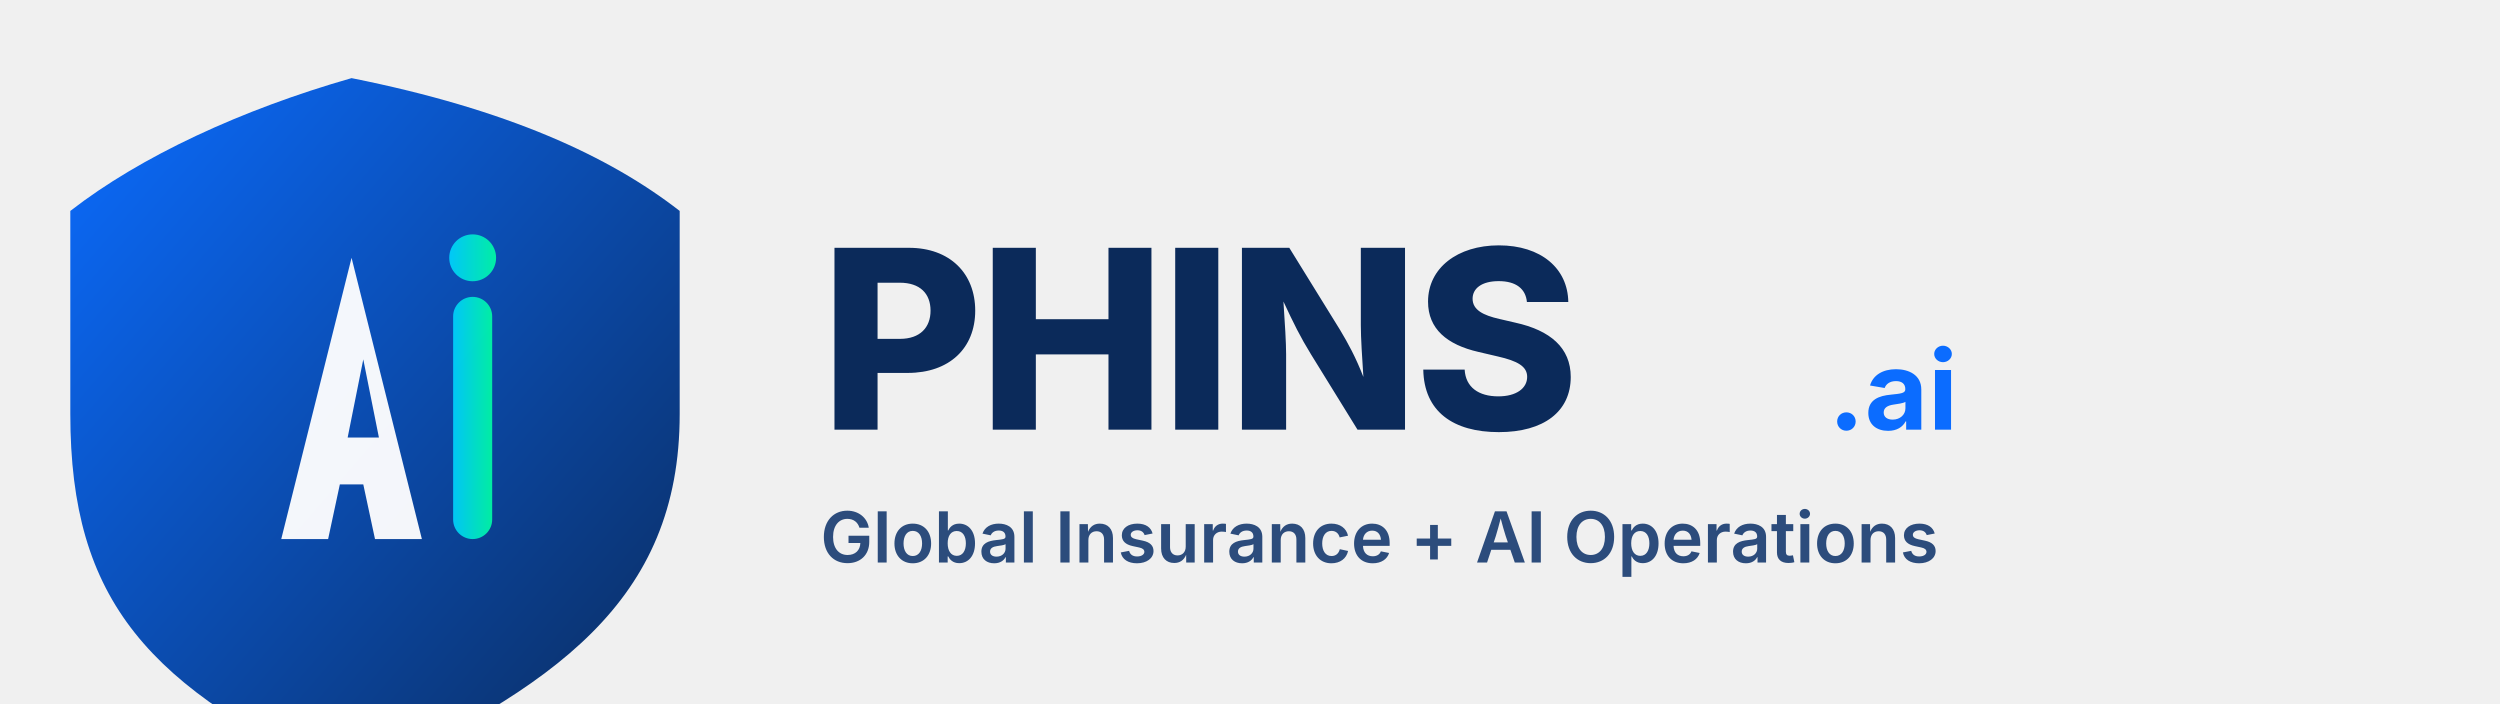
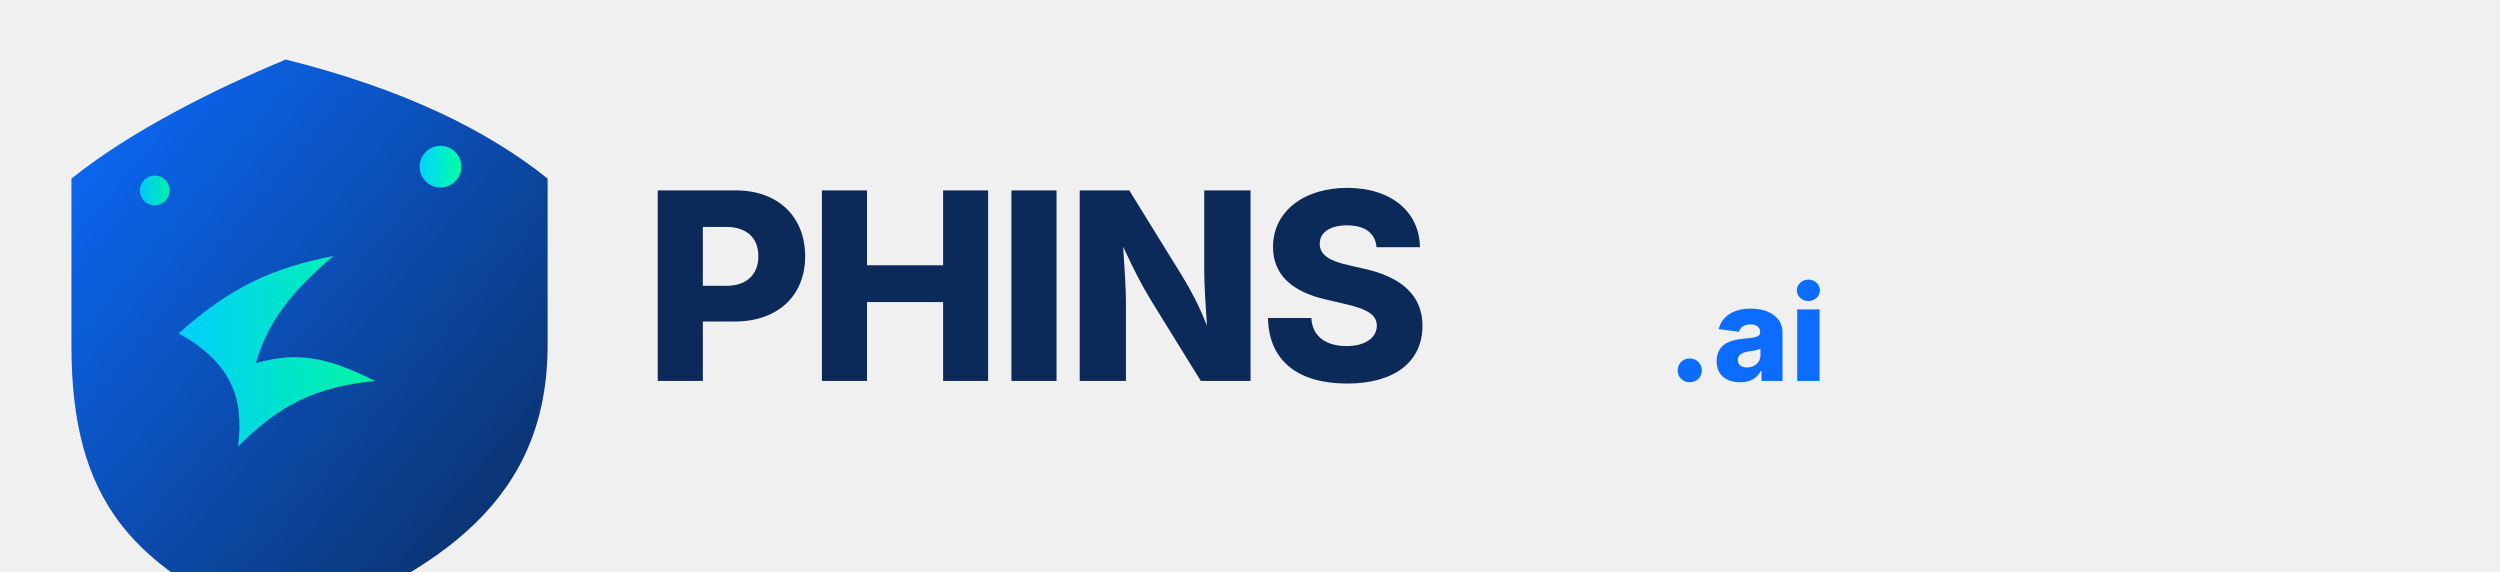
- <svg xmlns="http://www.w3.org/2000/svg" width="640" height="180" viewBox="0 0 640 180" role="img" aria-label="PHINS AI logo">
+ <svg xmlns="http://www.w3.org/2000/svg" viewBox="0 0 420 96" role="img" aria-label="PHINS.ai">
  <defs>
-     <linearGradient id="g" x1="0" y1="0" x2="1" y2="1">
+     <linearGradient id="shield" x1="0" y1="0" x2="1" y2="1">
      <stop offset="0" stop-color="#0b6cff" />
      <stop offset="1" stop-color="#0b2a5a" />
    </linearGradient>
-     <linearGradient id="a" x1="0" y1="0" x2="1" y2="0">
-       <stop offset="0" stop-color="#00d4ff" stop-opacity="0.9" />
-       <stop offset="1" stop-color="#00ffa3" stop-opacity="0.9" />
+     <linearGradient id="spark" x1="0" y1="0" x2="1" y2="0">
+       <stop offset="0" stop-color="#00d4ff" />
+       <stop offset="1" stop-color="#00ffa3" />
    </linearGradient>
  </defs>
-   <g transform="translate(18,20)">
-     <path d="M72 0C112 8 138 20 156 34V86c0 48-32 70-84 94C20 156 0 134 0 86V34C18 20 44 8 72 0Z" fill="url(#g)" />
-     <path d="M54 118 72 46l18 72h-12l-3-14H69l-3 14H54Zm17-26h8l-4-20-4 20Z" fill="white" opacity="0.95" />
-     <rect x="98" y="56" width="10" height="62" rx="5" fill="url(#a)" />
-     <circle cx="103" cy="46" r="6" fill="url(#a)" />
+   <g transform="translate(12,10)">
+     <path d="M36 0c20 5 34 12 44 20v28c0 26-18 38-44 48C10 86 0 74 0 48V20C10 12 24 5 36 0Z" fill="url(#shield)" />
+     <path d="M18 46c9-8 16-11 26-13-7 6-11 11-13 18 7-2 12-1 20 3-10 1-16 4-23 11 1-8-1-14-10-19Z" fill="url(#spark)" opacity="0.95" />
+     <circle cx="62" cy="18" r="3.5" fill="url(#spark)" />
+     <circle cx="14" cy="22" r="2.5" fill="url(#spark)" opacity="0.9" />
  </g>
-   <g transform="translate(210,54)" fill="#0b2a5a">
-     <text x="0" y="56" font-family="Inter, ui-sans-serif, system-ui, -apple-system, Segoe UI, Roboto, Arial" font-size="64" font-weight="800" letter-spacing="-1.2">PHINS</text>
-     <text x="258" y="56" font-family="Inter, ui-sans-serif, system-ui, -apple-system, Segoe UI, Roboto, Arial" font-size="28" font-weight="700" fill="#0b6cff">.ai</text>
-     <text x="0" y="90" font-family="Inter, ui-sans-serif, system-ui, -apple-system, Segoe UI, Roboto, Arial" font-size="18" font-weight="600" fill="#2c4c7c">Global Insurance + AI Operations</text>
+   <g transform="translate(108,24)">
+     <text x="0" y="40" font-family="Inter, ui-sans-serif, system-ui, -apple-system, Segoe UI, Roboto, Arial" font-size="44" font-weight="800" letter-spacing="-1.1" fill="#0b2a5a">PHINS</text>
+     <text x="172" y="40" font-family="Inter, ui-sans-serif, system-ui, -apple-system, Segoe UI, Roboto, Arial" font-size="22" font-weight="800" fill="#0b6cff">.ai</text>
  </g>
</svg>
